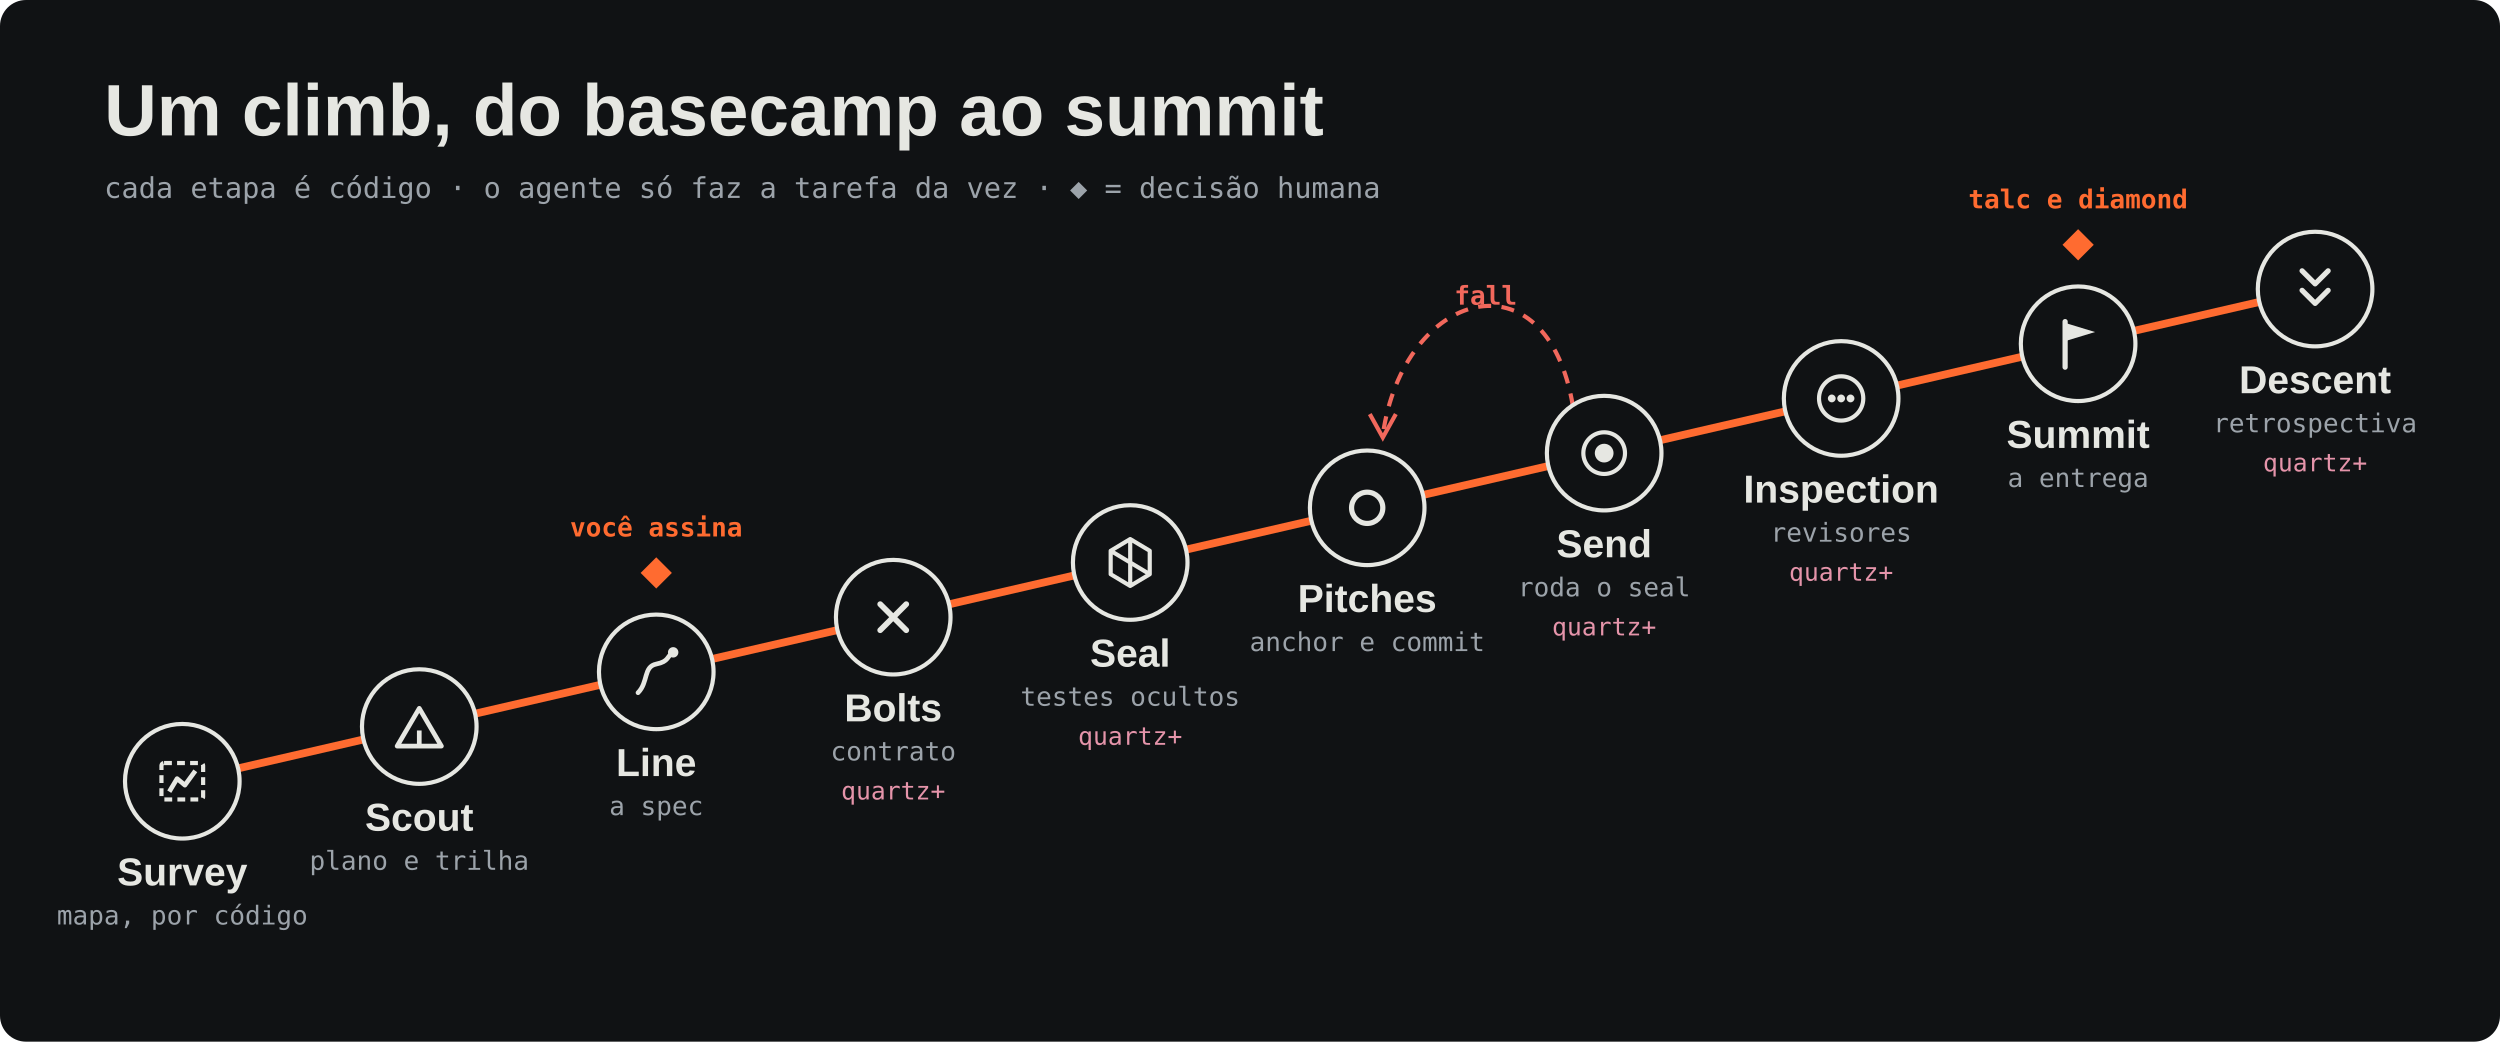
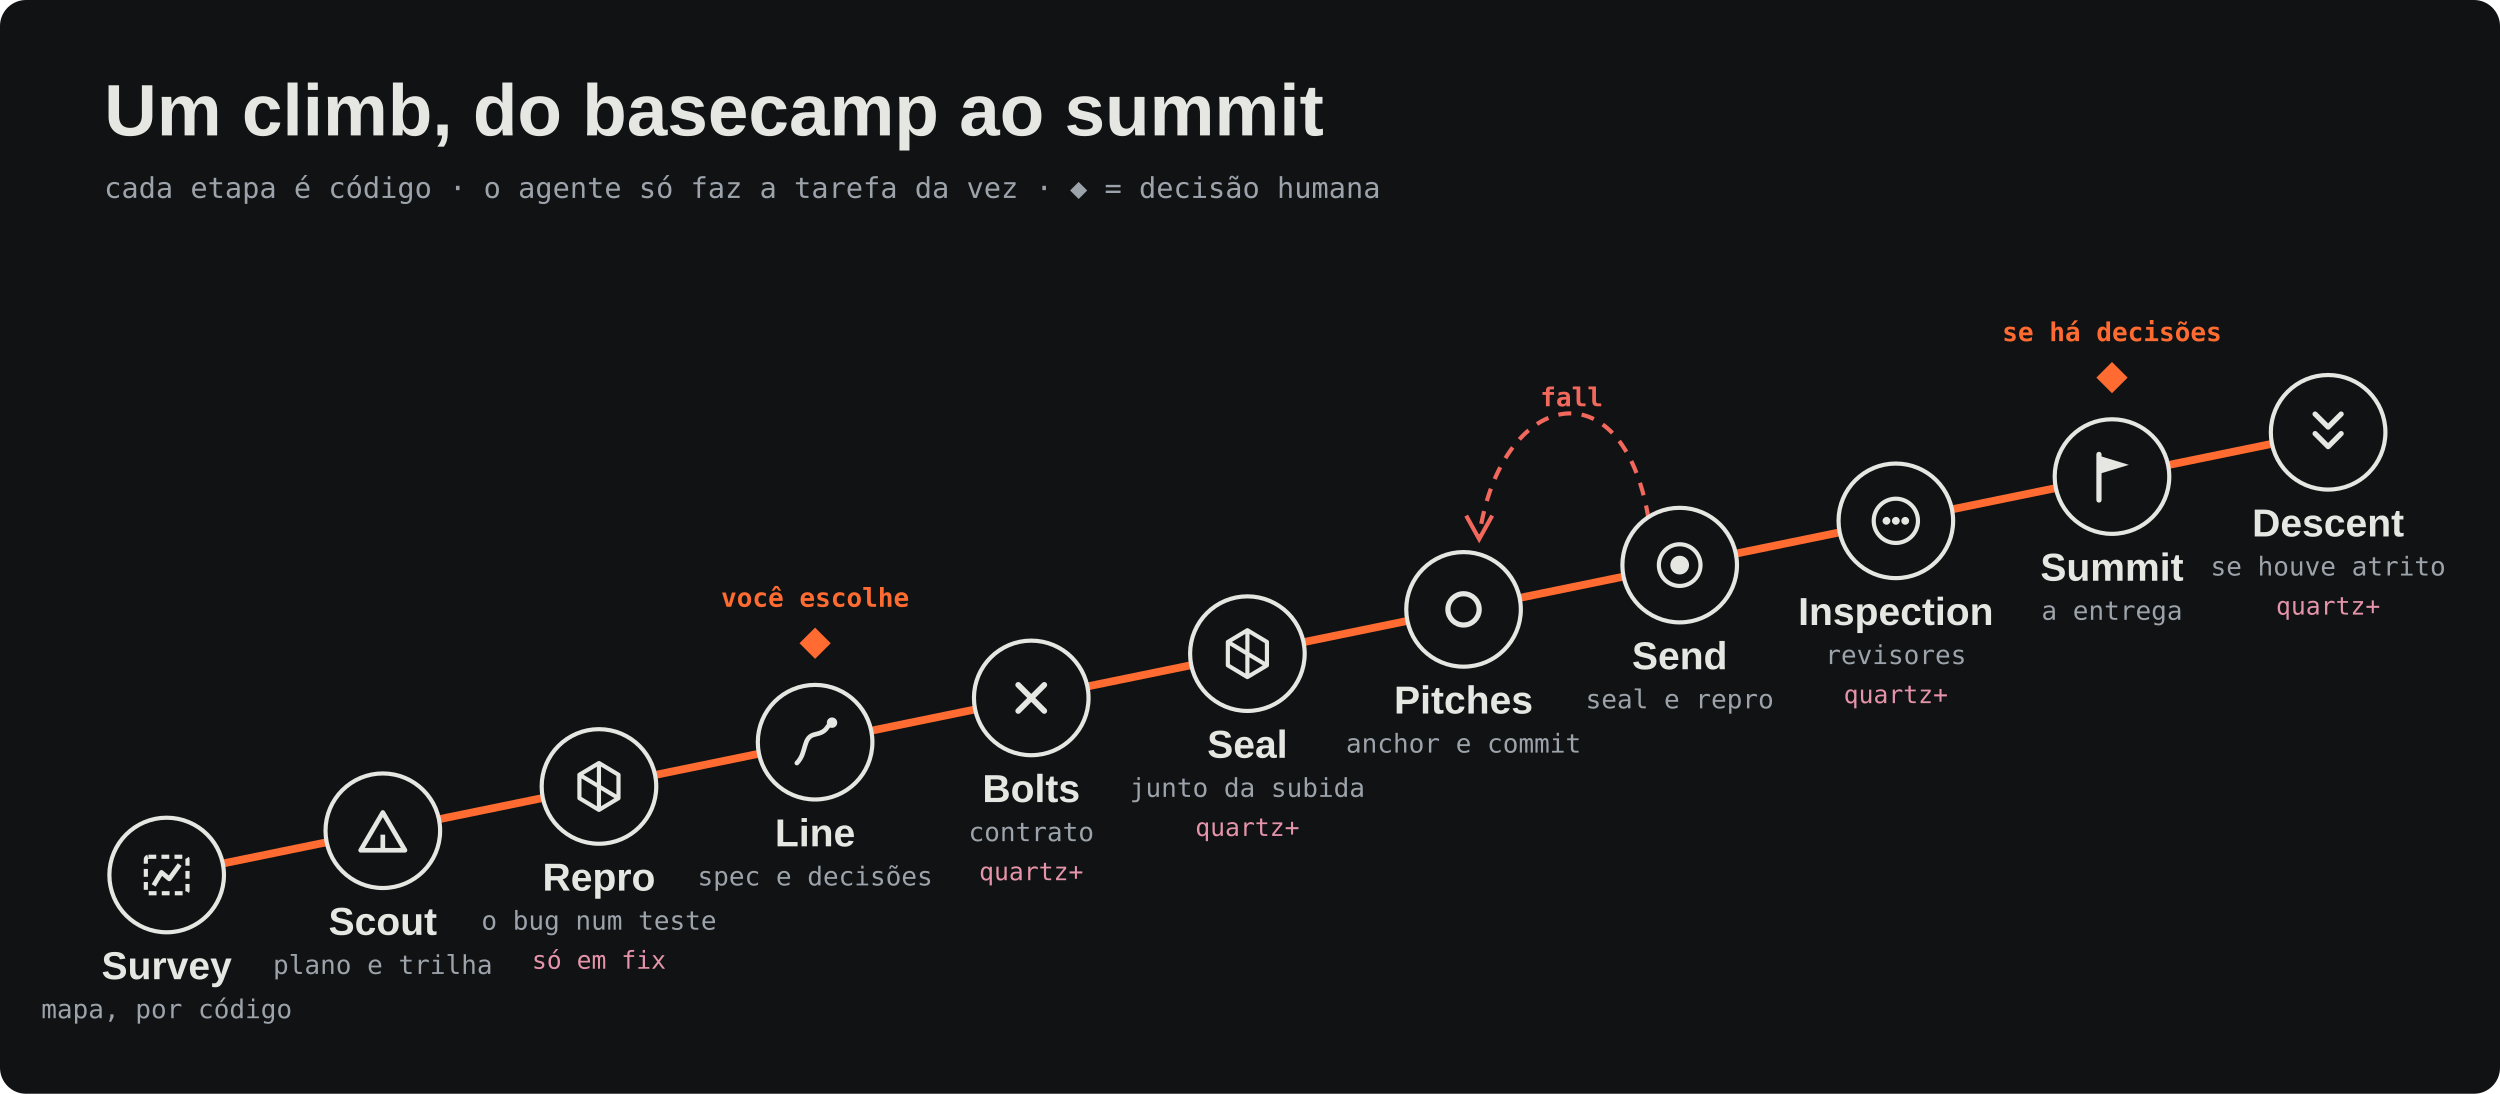
- <svg xmlns="http://www.w3.org/2000/svg" viewBox="0 0 960 400" width="960" height="400" role="img" aria-label="Um climb, do survey ao descent: a line é assinada por você, o seal fica escondido do climber e a fall devolve à última anchor">
-   <rect width="960" height="400" rx="10" fill="#101214" />
+ <svg xmlns="http://www.w3.org/2000/svg" viewBox="0 0 960 420" width="960" height="420" role="img" aria-label="Um climb, do survey ao descent: a line é assinada por você, o seal fica escondido do climber e a fall devolve à última anchor">
+   <rect width="960" height="420" rx="10" fill="#101214" />
  <text x="40" y="52" font-family="Archivo, 'Arial Narrow', 'Helvetica Neue', Arial, sans-serif" font-size="28" font-weight="800" fill="#E6E7E2">Um climb, do basecamp ao summit</text>
  <text x="40" y="76" font-family="'Martian Mono', ui-monospace, SFMono-Regular, Menlo, Consolas, monospace" font-size="11" fill="#9CA3AA">cada etapa é código · o agente só faz a tarefa da vez · ◆ = decisão humana</text>
-   <path d="M 70 300 L 161 279 L 252 258 L 343 237 L 434 216 L 525 195 L 616 174 L 707 153 L 798 132 L 889 111" fill="none" stroke="#FF6B30" stroke-width="3" stroke-linecap="round" stroke-linejoin="round" />
-   <path d="M 604 156 C 594 96, 539 111, 531 167" fill="none" stroke="#F2685C" stroke-width="1.6" stroke-dasharray="5 4" />
-   <path d="M 526 159 l 5 9 l 5 -9" fill="none" stroke="#F2685C" stroke-width="1.6" />
-   <text x="570.5" y="117" text-anchor="middle" font-family="'Martian Mono', ui-monospace, SFMono-Regular, Menlo, Consolas, monospace" font-size="10" font-weight="600" fill="#F2685C">fall</text>
-   <circle cx="70" cy="300" r="22" fill="#101214" stroke="#E6E7E2" stroke-width="1.6" />
-   <g transform="translate(58 288) scale(1)" color="#E6E7E2">
+   <path d="M 64 336 L 147 319 L 230 302 L 313 285 L 396 268 L 479 251 L 562 234 L 645 217 L 728 200 L 811 183 L 894 166" fill="none" stroke="#FF6B30" stroke-width="3" stroke-linecap="round" stroke-linejoin="round" />
+   <path d="M 633 199 C 623 139, 576 150, 568 206" fill="none" stroke="#F2685C" stroke-width="1.6" stroke-dasharray="5 4" />
+   <path d="M 563 198 l 5 9 l 5 -9" fill="none" stroke="#F2685C" stroke-width="1.6" />
+   <text x="603.5" y="156" text-anchor="middle" font-family="'Martian Mono', ui-monospace, SFMono-Regular, Menlo, Consolas, monospace" font-size="10" font-weight="600" fill="#F2685C">fall</text>
+   <circle cx="64" cy="336" r="22" fill="#101214" stroke="#E6E7E2" stroke-width="1.6" />
+   <g transform="translate(52 324) scale(1)" color="#E6E7E2">
    <rect x="4" y="5" width="16" height="14" rx="1" fill="none" stroke="currentColor" stroke-width="1.6" stroke-dasharray="3 2" />
    <path d="M7 16 L10 11 L13 13.5 L17 8" fill="none" stroke="currentColor" stroke-width="1.8" stroke-linejoin="round" />
  </g>
-   <text x="70" y="340" text-anchor="middle" font-family="Archivo, 'Arial Narrow', 'Helvetica Neue', Arial, sans-serif" font-size="15" font-weight="800" fill="#E6E7E2">Survey</text>
-   <text x="70" y="355" text-anchor="middle" font-family="'Martian Mono', ui-monospace, SFMono-Regular, Menlo, Consolas, monospace" font-size="10" fill="#9CA3AA">mapa, por código</text>
-   <circle cx="161" cy="279" r="22" fill="#101214" stroke="#E6E7E2" stroke-width="1.6" />
-   <g transform="translate(149 267) scale(1)" color="#E6E7E2">
+   <text x="64" y="376" text-anchor="middle" font-family="Archivo, 'Arial Narrow', 'Helvetica Neue', Arial, sans-serif" font-size="15" font-weight="800" fill="#E6E7E2">Survey</text>
+   <text x="64" y="391" text-anchor="middle" font-family="'Martian Mono', ui-monospace, SFMono-Regular, Menlo, Consolas, monospace" font-size="10" fill="#9CA3AA">mapa, por código</text>
+   <circle cx="147" cy="319" r="22" fill="#101214" stroke="#E6E7E2" stroke-width="1.6" />
+   <g transform="translate(135 307) scale(1)" color="#E6E7E2">
    <path d="M3.5 19.5 L12 5 L20.5 19.5 Z M12 19.5 V13.5" fill="none" stroke="currentColor" stroke-width="1.8" stroke-linejoin="round" />
  </g>
-   <text x="161" y="319" text-anchor="middle" font-family="Archivo, 'Arial Narrow', 'Helvetica Neue', Arial, sans-serif" font-size="15" font-weight="800" fill="#E6E7E2">Scout</text>
-   <text x="161" y="334" text-anchor="middle" font-family="'Martian Mono', ui-monospace, SFMono-Regular, Menlo, Consolas, monospace" font-size="10" fill="#9CA3AA">plano e trilha</text>
-   <circle cx="252" cy="258" r="22" fill="#101214" stroke="#E6E7E2" stroke-width="1.6" />
-   <g transform="translate(240 246) scale(1)" color="#E6E7E2">
+   <text x="147" y="359" text-anchor="middle" font-family="Archivo, 'Arial Narrow', 'Helvetica Neue', Arial, sans-serif" font-size="15" font-weight="800" fill="#E6E7E2">Scout</text>
+   <text x="147" y="374" text-anchor="middle" font-family="'Martian Mono', ui-monospace, SFMono-Regular, Menlo, Consolas, monospace" font-size="10" fill="#9CA3AA">plano e trilha</text>
+   <circle cx="230" cy="302" r="22" fill="#101214" stroke="#E6E7E2" stroke-width="1.6" />
+   <g transform="translate(218 290) scale(1)" color="#E6E7E2">
+     <path d="M12 3 L19.5 7.5 V16.5 L12 21 L4.5 16.5 V7.5 Z M12 3 V21 M4.5 7.5 L19.5 16.5" fill="none" stroke="currentColor" stroke-width="1.6" stroke-linejoin="round" />
+   </g>
+   <text x="230" y="342" text-anchor="middle" font-family="Archivo, 'Arial Narrow', 'Helvetica Neue', Arial, sans-serif" font-size="15" font-weight="800" fill="#E6E7E2">Repro</text>
+   <text x="230" y="357" text-anchor="middle" font-family="'Martian Mono', ui-monospace, SFMono-Regular, Menlo, Consolas, monospace" font-size="10" fill="#9CA3AA">o bug num teste</text>
+   <text x="230" y="372" text-anchor="middle" font-family="'Martian Mono', ui-monospace, SFMono-Regular, Menlo, Consolas, monospace" font-size="9.5" fill="#E594AA">só em fix</text>
+   <circle cx="313" cy="285" r="22" fill="#101214" stroke="#E6E7E2" stroke-width="1.6" />
+   <g transform="translate(301 273) scale(1)" color="#E6E7E2">
    <path d="M5 20 C9 16, 7 10, 12 9 S 16 6, 18.5 4.5" fill="none" stroke="currentColor" stroke-width="1.8" stroke-linecap="round" />
    <circle cx="18.5" cy="4.5" r="2" fill="currentColor" />
  </g>
-   <text x="252" y="298" text-anchor="middle" font-family="Archivo, 'Arial Narrow', 'Helvetica Neue', Arial, sans-serif" font-size="15" font-weight="800" fill="#E6E7E2">Line</text>
-   <text x="252" y="313" text-anchor="middle" font-family="'Martian Mono', ui-monospace, SFMono-Regular, Menlo, Consolas, monospace" font-size="10" fill="#9CA3AA">a spec</text>
-   <path d="M 252 214 l 6 6 l -6 6 l -6 -6 Z" fill="#FF6B30" />
-   <text x="252" y="206" text-anchor="middle" font-family="'Martian Mono', ui-monospace, SFMono-Regular, Menlo, Consolas, monospace" font-size="10" font-weight="600" fill="#FF6B30">você assina</text>
-   <circle cx="343" cy="237" r="22" fill="#101214" stroke="#E6E7E2" stroke-width="1.6" />
-   <g transform="translate(331 225) scale(1)" color="#E6E7E2">
+   <text x="313" y="325" text-anchor="middle" font-family="Archivo, 'Arial Narrow', 'Helvetica Neue', Arial, sans-serif" font-size="15" font-weight="800" fill="#E6E7E2">Line</text>
+   <text x="313" y="340" text-anchor="middle" font-family="'Martian Mono', ui-monospace, SFMono-Regular, Menlo, Consolas, monospace" font-size="10" fill="#9CA3AA">spec e decisões</text>
+   <path d="M 313 241 l 6 6 l -6 6 l -6 -6 Z" fill="#FF6B30" />
+   <text x="313" y="233" text-anchor="middle" font-family="'Martian Mono', ui-monospace, SFMono-Regular, Menlo, Consolas, monospace" font-size="10" font-weight="600" fill="#FF6B30">você escolhe</text>
+   <circle cx="396" cy="268" r="22" fill="#101214" stroke="#E6E7E2" stroke-width="1.6" />
+   <g transform="translate(384 256) scale(1)" color="#E6E7E2">
    <path d="M7 7 L17 17 M17 7 L7 17" fill="none" stroke="currentColor" stroke-width="2.2" stroke-linecap="round" />
  </g>
-   <text x="343" y="277" text-anchor="middle" font-family="Archivo, 'Arial Narrow', 'Helvetica Neue', Arial, sans-serif" font-size="15" font-weight="800" fill="#E6E7E2">Bolts</text>
-   <text x="343" y="292" text-anchor="middle" font-family="'Martian Mono', ui-monospace, SFMono-Regular, Menlo, Consolas, monospace" font-size="10" fill="#9CA3AA">contrato</text>
-   <text x="343" y="307" text-anchor="middle" font-family="'Martian Mono', ui-monospace, SFMono-Regular, Menlo, Consolas, monospace" font-size="9.5" fill="#E594AA">quartz+</text>
-   <circle cx="434" cy="216" r="22" fill="#101214" stroke="#E6E7E2" stroke-width="1.6" />
-   <g transform="translate(422 204) scale(1)" color="#E6E7E2">
+   <text x="396" y="308" text-anchor="middle" font-family="Archivo, 'Arial Narrow', 'Helvetica Neue', Arial, sans-serif" font-size="15" font-weight="800" fill="#E6E7E2">Bolts</text>
+   <text x="396" y="323" text-anchor="middle" font-family="'Martian Mono', ui-monospace, SFMono-Regular, Menlo, Consolas, monospace" font-size="10" fill="#9CA3AA">contrato</text>
+   <text x="396" y="338" text-anchor="middle" font-family="'Martian Mono', ui-monospace, SFMono-Regular, Menlo, Consolas, monospace" font-size="9.5" fill="#E594AA">quartz+</text>
+   <circle cx="479" cy="251" r="22" fill="#101214" stroke="#E6E7E2" stroke-width="1.6" />
+   <g transform="translate(467 239) scale(1)" color="#E6E7E2">
    <path d="M12 3 L19.5 7.5 V16.5 L12 21 L4.5 16.5 V7.5 Z M12 3 V21 M4.5 7.5 L19.5 16.5" fill="none" stroke="currentColor" stroke-width="1.6" stroke-linejoin="round" />
  </g>
-   <text x="434" y="256" text-anchor="middle" font-family="Archivo, 'Arial Narrow', 'Helvetica Neue', Arial, sans-serif" font-size="15" font-weight="800" fill="#E6E7E2">Seal</text>
-   <text x="434" y="271" text-anchor="middle" font-family="'Martian Mono', ui-monospace, SFMono-Regular, Menlo, Consolas, monospace" font-size="10" fill="#9CA3AA">testes ocultos</text>
-   <text x="434" y="286" text-anchor="middle" font-family="'Martian Mono', ui-monospace, SFMono-Regular, Menlo, Consolas, monospace" font-size="9.5" fill="#E594AA">quartz+</text>
-   <circle cx="525" cy="195" r="22" fill="#101214" stroke="#E6E7E2" stroke-width="1.6" />
-   <g transform="translate(513 183) scale(1)" color="#E6E7E2">
+   <text x="479" y="291" text-anchor="middle" font-family="Archivo, 'Arial Narrow', 'Helvetica Neue', Arial, sans-serif" font-size="15" font-weight="800" fill="#E6E7E2">Seal</text>
+   <text x="479" y="306" text-anchor="middle" font-family="'Martian Mono', ui-monospace, SFMono-Regular, Menlo, Consolas, monospace" font-size="10" fill="#9CA3AA">junto da subida</text>
+   <text x="479" y="321" text-anchor="middle" font-family="'Martian Mono', ui-monospace, SFMono-Regular, Menlo, Consolas, monospace" font-size="9.5" fill="#E594AA">quartz+</text>
+   <circle cx="562" cy="234" r="22" fill="#101214" stroke="#E6E7E2" stroke-width="1.6" />
+   <g transform="translate(550 222) scale(1)" color="#E6E7E2">
    <circle cx="12" cy="12" r="6" fill="none" stroke="currentColor" stroke-width="2" />
  </g>
-   <text x="525" y="235" text-anchor="middle" font-family="Archivo, 'Arial Narrow', 'Helvetica Neue', Arial, sans-serif" font-size="15" font-weight="800" fill="#E6E7E2">Pitches</text>
-   <text x="525" y="250" text-anchor="middle" font-family="'Martian Mono', ui-monospace, SFMono-Regular, Menlo, Consolas, monospace" font-size="10" fill="#9CA3AA">anchor e commit</text>
-   <circle cx="616" cy="174" r="22" fill="#101214" stroke="#E6E7E2" stroke-width="1.6" />
-   <g transform="translate(604 162) scale(1)" color="#E6E7E2">
+   <text x="562" y="274" text-anchor="middle" font-family="Archivo, 'Arial Narrow', 'Helvetica Neue', Arial, sans-serif" font-size="15" font-weight="800" fill="#E6E7E2">Pitches</text>
+   <text x="562" y="289" text-anchor="middle" font-family="'Martian Mono', ui-monospace, SFMono-Regular, Menlo, Consolas, monospace" font-size="10" fill="#9CA3AA">anchor e commit</text>
+   <circle cx="645" cy="217" r="22" fill="#101214" stroke="#E6E7E2" stroke-width="1.6" />
+   <g transform="translate(633 205) scale(1)" color="#E6E7E2">
    <circle cx="12" cy="12" r="8" fill="none" stroke="currentColor" stroke-width="1.6" />
    <circle cx="12" cy="12" r="3.6" fill="currentColor" />
  </g>
-   <text x="616" y="214" text-anchor="middle" font-family="Archivo, 'Arial Narrow', 'Helvetica Neue', Arial, sans-serif" font-size="15" font-weight="800" fill="#E6E7E2">Send</text>
-   <text x="616" y="229" text-anchor="middle" font-family="'Martian Mono', ui-monospace, SFMono-Regular, Menlo, Consolas, monospace" font-size="10" fill="#9CA3AA">roda o seal</text>
-   <text x="616" y="244" text-anchor="middle" font-family="'Martian Mono', ui-monospace, SFMono-Regular, Menlo, Consolas, monospace" font-size="9.5" fill="#E594AA">quartz+</text>
-   <circle cx="707" cy="153" r="22" fill="#101214" stroke="#E6E7E2" stroke-width="1.6" />
-   <g transform="translate(695 141) scale(1)" color="#E6E7E2">
+   <text x="645" y="257" text-anchor="middle" font-family="Archivo, 'Arial Narrow', 'Helvetica Neue', Arial, sans-serif" font-size="15" font-weight="800" fill="#E6E7E2">Send</text>
+   <text x="645" y="272" text-anchor="middle" font-family="'Martian Mono', ui-monospace, SFMono-Regular, Menlo, Consolas, monospace" font-size="10" fill="#9CA3AA">seal e repro</text>
+   <circle cx="728" cy="200" r="22" fill="#101214" stroke="#E6E7E2" stroke-width="1.6" />
+   <g transform="translate(716 188) scale(1)" color="#E6E7E2">
    <circle cx="12" cy="12" r="8.5" fill="none" stroke="currentColor" stroke-width="1.6" />
    <circle cx="8.4" cy="12" r="1.5" fill="currentColor" />
    <circle cx="12" cy="12" r="1.5" fill="currentColor" />
    <circle cx="15.6" cy="12" r="1.5" fill="currentColor" />
  </g>
-   <text x="707" y="193" text-anchor="middle" font-family="Archivo, 'Arial Narrow', 'Helvetica Neue', Arial, sans-serif" font-size="15" font-weight="800" fill="#E6E7E2">Inspection</text>
-   <text x="707" y="208" text-anchor="middle" font-family="'Martian Mono', ui-monospace, SFMono-Regular, Menlo, Consolas, monospace" font-size="10" fill="#9CA3AA">revisores</text>
-   <text x="707" y="223" text-anchor="middle" font-family="'Martian Mono', ui-monospace, SFMono-Regular, Menlo, Consolas, monospace" font-size="9.5" fill="#E594AA">quartz+</text>
-   <circle cx="798" cy="132" r="22" fill="#101214" stroke="#E6E7E2" stroke-width="1.6" />
-   <g transform="translate(786 120) scale(1)" color="#E6E7E2">
+   <text x="728" y="240" text-anchor="middle" font-family="Archivo, 'Arial Narrow', 'Helvetica Neue', Arial, sans-serif" font-size="15" font-weight="800" fill="#E6E7E2">Inspection</text>
+   <text x="728" y="255" text-anchor="middle" font-family="'Martian Mono', ui-monospace, SFMono-Regular, Menlo, Consolas, monospace" font-size="10" fill="#9CA3AA">revisores</text>
+   <text x="728" y="270" text-anchor="middle" font-family="'Martian Mono', ui-monospace, SFMono-Regular, Menlo, Consolas, monospace" font-size="9.5" fill="#E594AA">quartz+</text>
+   <circle cx="811" cy="183" r="22" fill="#101214" stroke="#E6E7E2" stroke-width="1.6" />
+   <g transform="translate(799 171) scale(1)" color="#E6E7E2">
    <path d="M7 21 V3.5" fill="none" stroke="currentColor" stroke-width="2" stroke-linecap="round" />
    <path d="M7 4 L18.5 7.5 L7 11 Z" fill="currentColor" />
  </g>
-   <text x="798" y="172" text-anchor="middle" font-family="Archivo, 'Arial Narrow', 'Helvetica Neue', Arial, sans-serif" font-size="15" font-weight="800" fill="#E6E7E2">Summit</text>
-   <text x="798" y="187" text-anchor="middle" font-family="'Martian Mono', ui-monospace, SFMono-Regular, Menlo, Consolas, monospace" font-size="10" fill="#9CA3AA">a entrega</text>
-   <path d="M 798 88 l 6 6 l -6 6 l -6 -6 Z" fill="#FF6B30" />
-   <text x="798" y="80" text-anchor="middle" font-family="'Martian Mono', ui-monospace, SFMono-Regular, Menlo, Consolas, monospace" font-size="10" font-weight="600" fill="#FF6B30">talc e diamond</text>
-   <circle cx="889" cy="111" r="22" fill="#101214" stroke="#E6E7E2" stroke-width="1.6" />
-   <g transform="translate(877 99) scale(1)" color="#E6E7E2">
+   <text x="811" y="223" text-anchor="middle" font-family="Archivo, 'Arial Narrow', 'Helvetica Neue', Arial, sans-serif" font-size="15" font-weight="800" fill="#E6E7E2">Summit</text>
+   <text x="811" y="238" text-anchor="middle" font-family="'Martian Mono', ui-monospace, SFMono-Regular, Menlo, Consolas, monospace" font-size="10" fill="#9CA3AA">a entrega</text>
+   <path d="M 811 139 l 6 6 l -6 6 l -6 -6 Z" fill="#FF6B30" />
+   <text x="811" y="131" text-anchor="middle" font-family="'Martian Mono', ui-monospace, SFMono-Regular, Menlo, Consolas, monospace" font-size="10" font-weight="600" fill="#FF6B30">se há decisões</text>
+   <circle cx="894" cy="166" r="22" fill="#101214" stroke="#E6E7E2" stroke-width="1.6" />
+   <g transform="translate(882 154) scale(1)" color="#E6E7E2">
    <path d="M7 5 L12 10 L17 5 M7 12.5 L12 17.5 L17 12.5" fill="none" stroke="currentColor" stroke-width="2" stroke-linecap="round" stroke-linejoin="round" />
  </g>
-   <text x="889" y="151" text-anchor="middle" font-family="Archivo, 'Arial Narrow', 'Helvetica Neue', Arial, sans-serif" font-size="15" font-weight="800" fill="#E6E7E2">Descent</text>
-   <text x="889" y="166" text-anchor="middle" font-family="'Martian Mono', ui-monospace, SFMono-Regular, Menlo, Consolas, monospace" font-size="10" fill="#9CA3AA">retrospectiva</text>
-   <text x="889" y="181" text-anchor="middle" font-family="'Martian Mono', ui-monospace, SFMono-Regular, Menlo, Consolas, monospace" font-size="9.5" fill="#E594AA">quartz+</text>
+   <text x="894" y="206" text-anchor="middle" font-family="Archivo, 'Arial Narrow', 'Helvetica Neue', Arial, sans-serif" font-size="15" font-weight="800" fill="#E6E7E2">Descent</text>
+   <text x="894" y="221" text-anchor="middle" font-family="'Martian Mono', ui-monospace, SFMono-Regular, Menlo, Consolas, monospace" font-size="10" fill="#9CA3AA">se houve atrito</text>
+   <text x="894" y="236" text-anchor="middle" font-family="'Martian Mono', ui-monospace, SFMono-Regular, Menlo, Consolas, monospace" font-size="9.5" fill="#E594AA">quartz+</text>
</svg>
